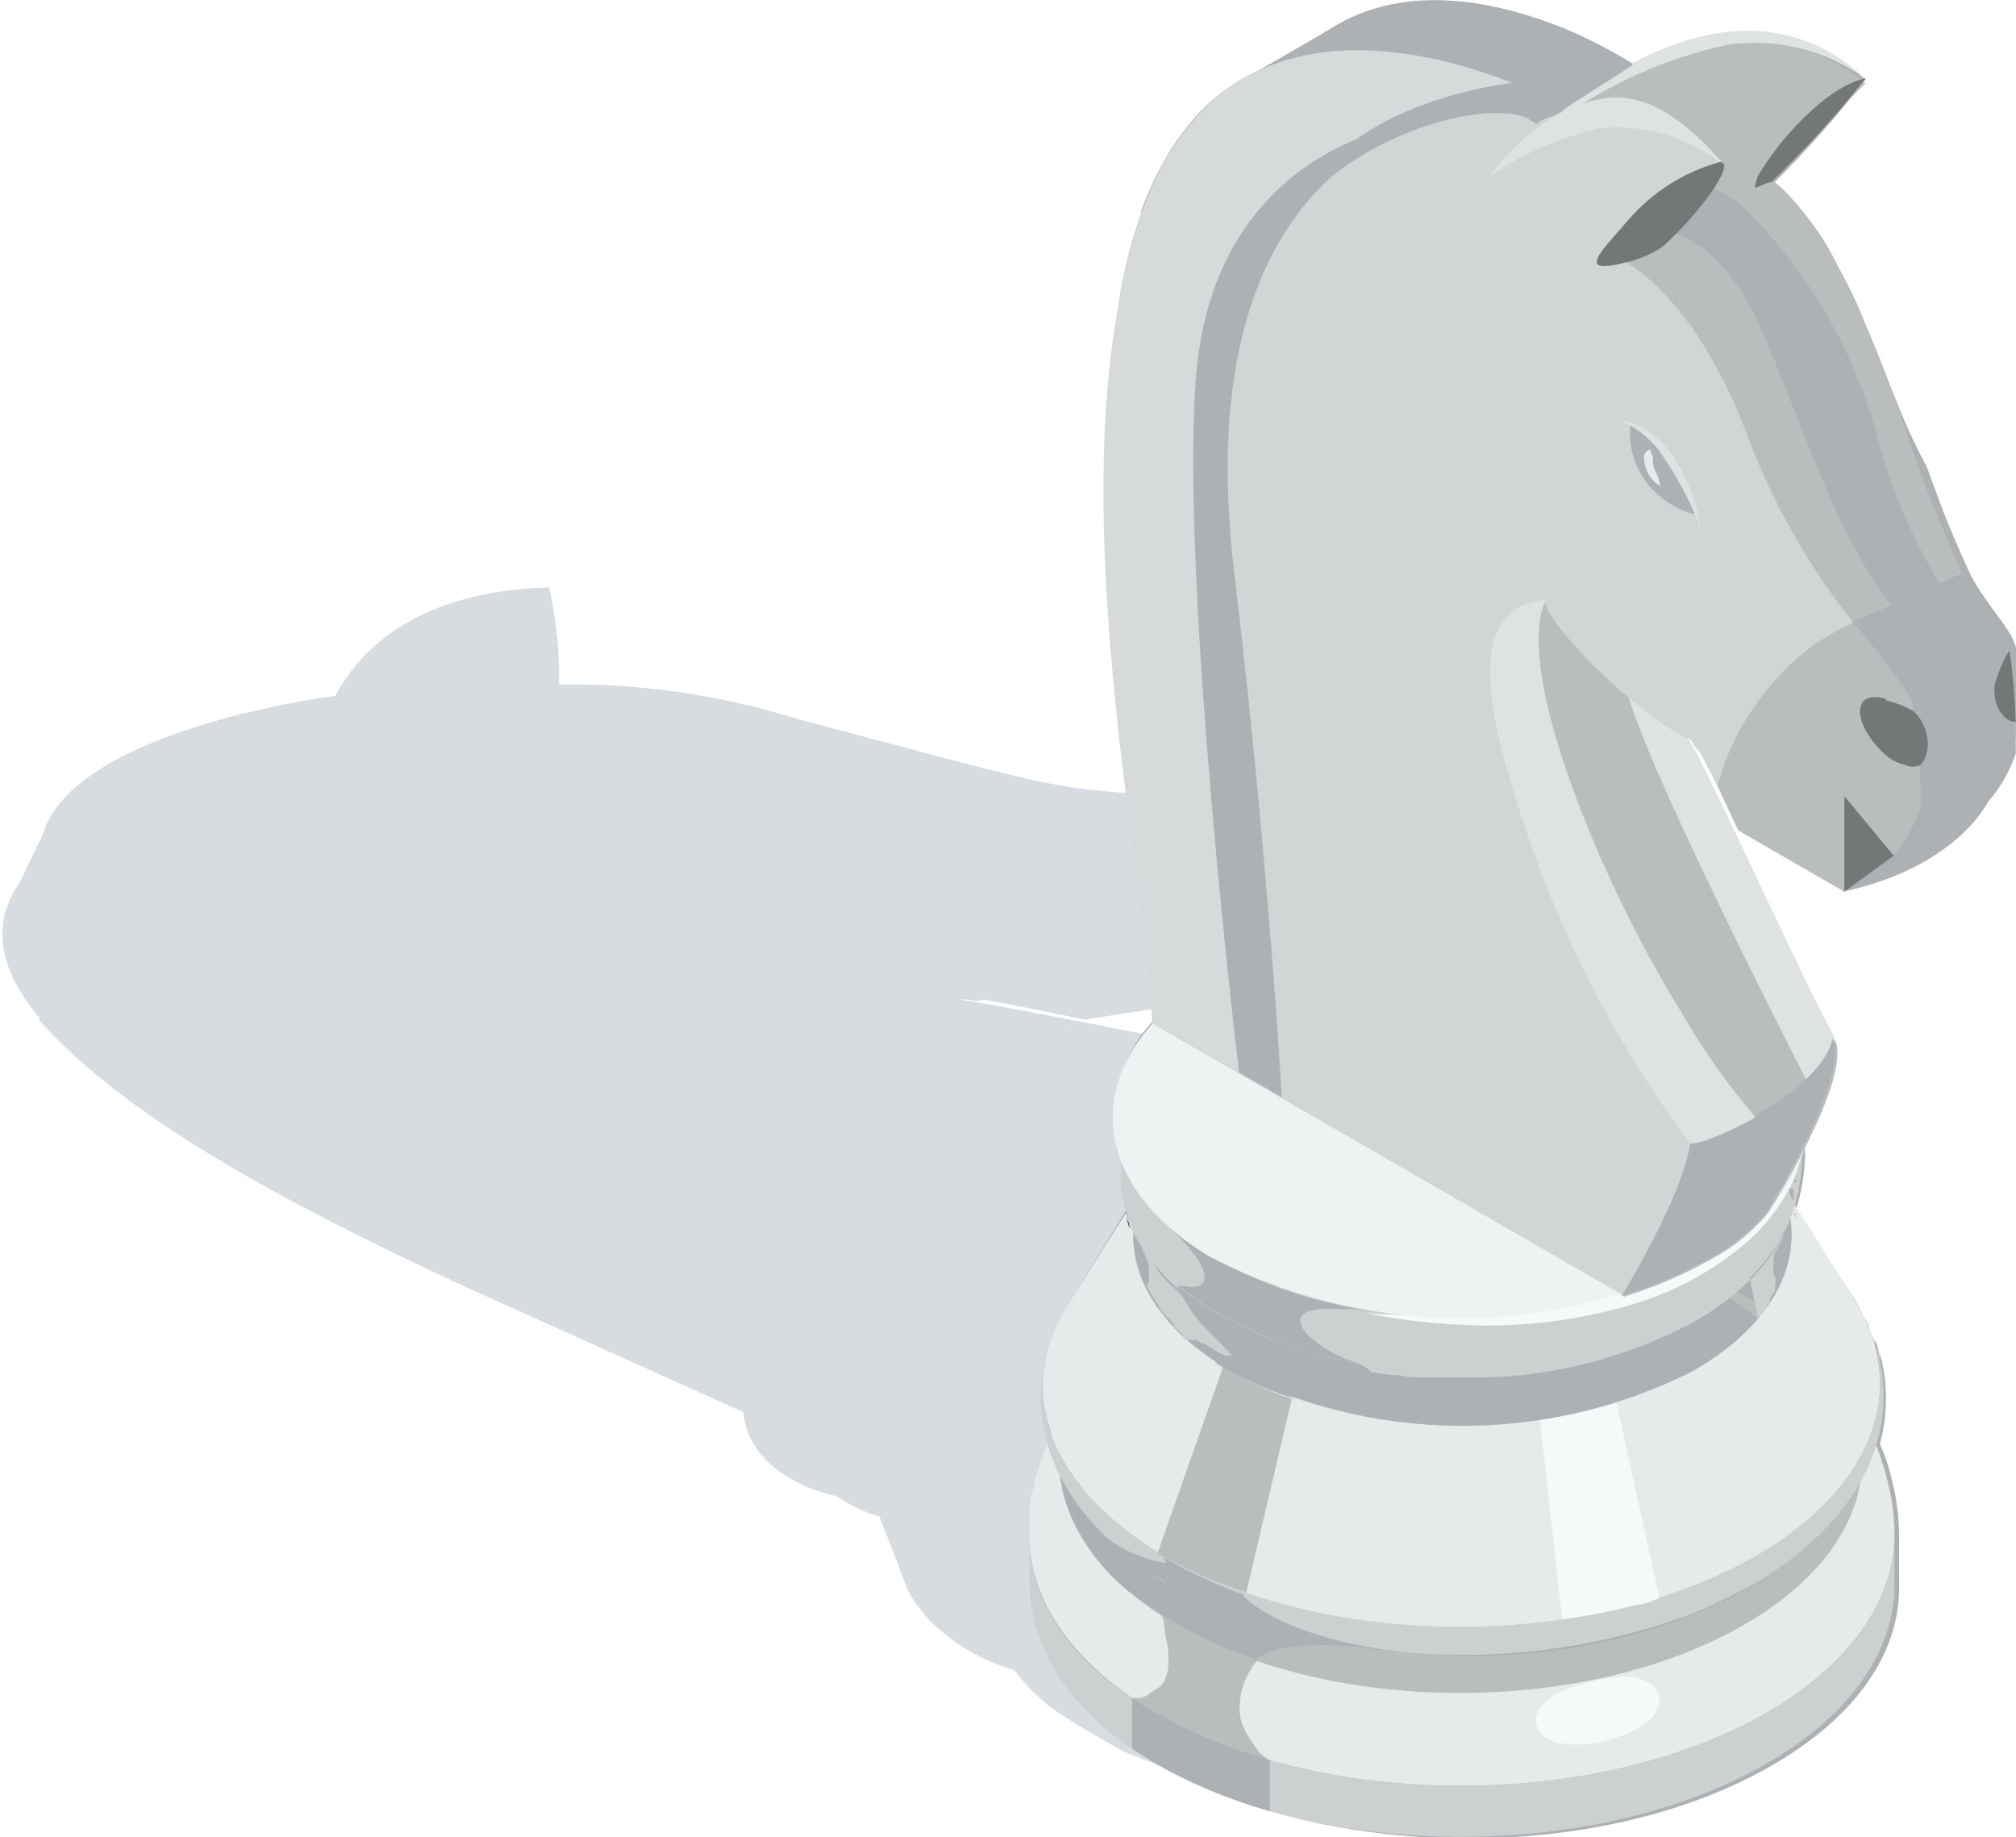
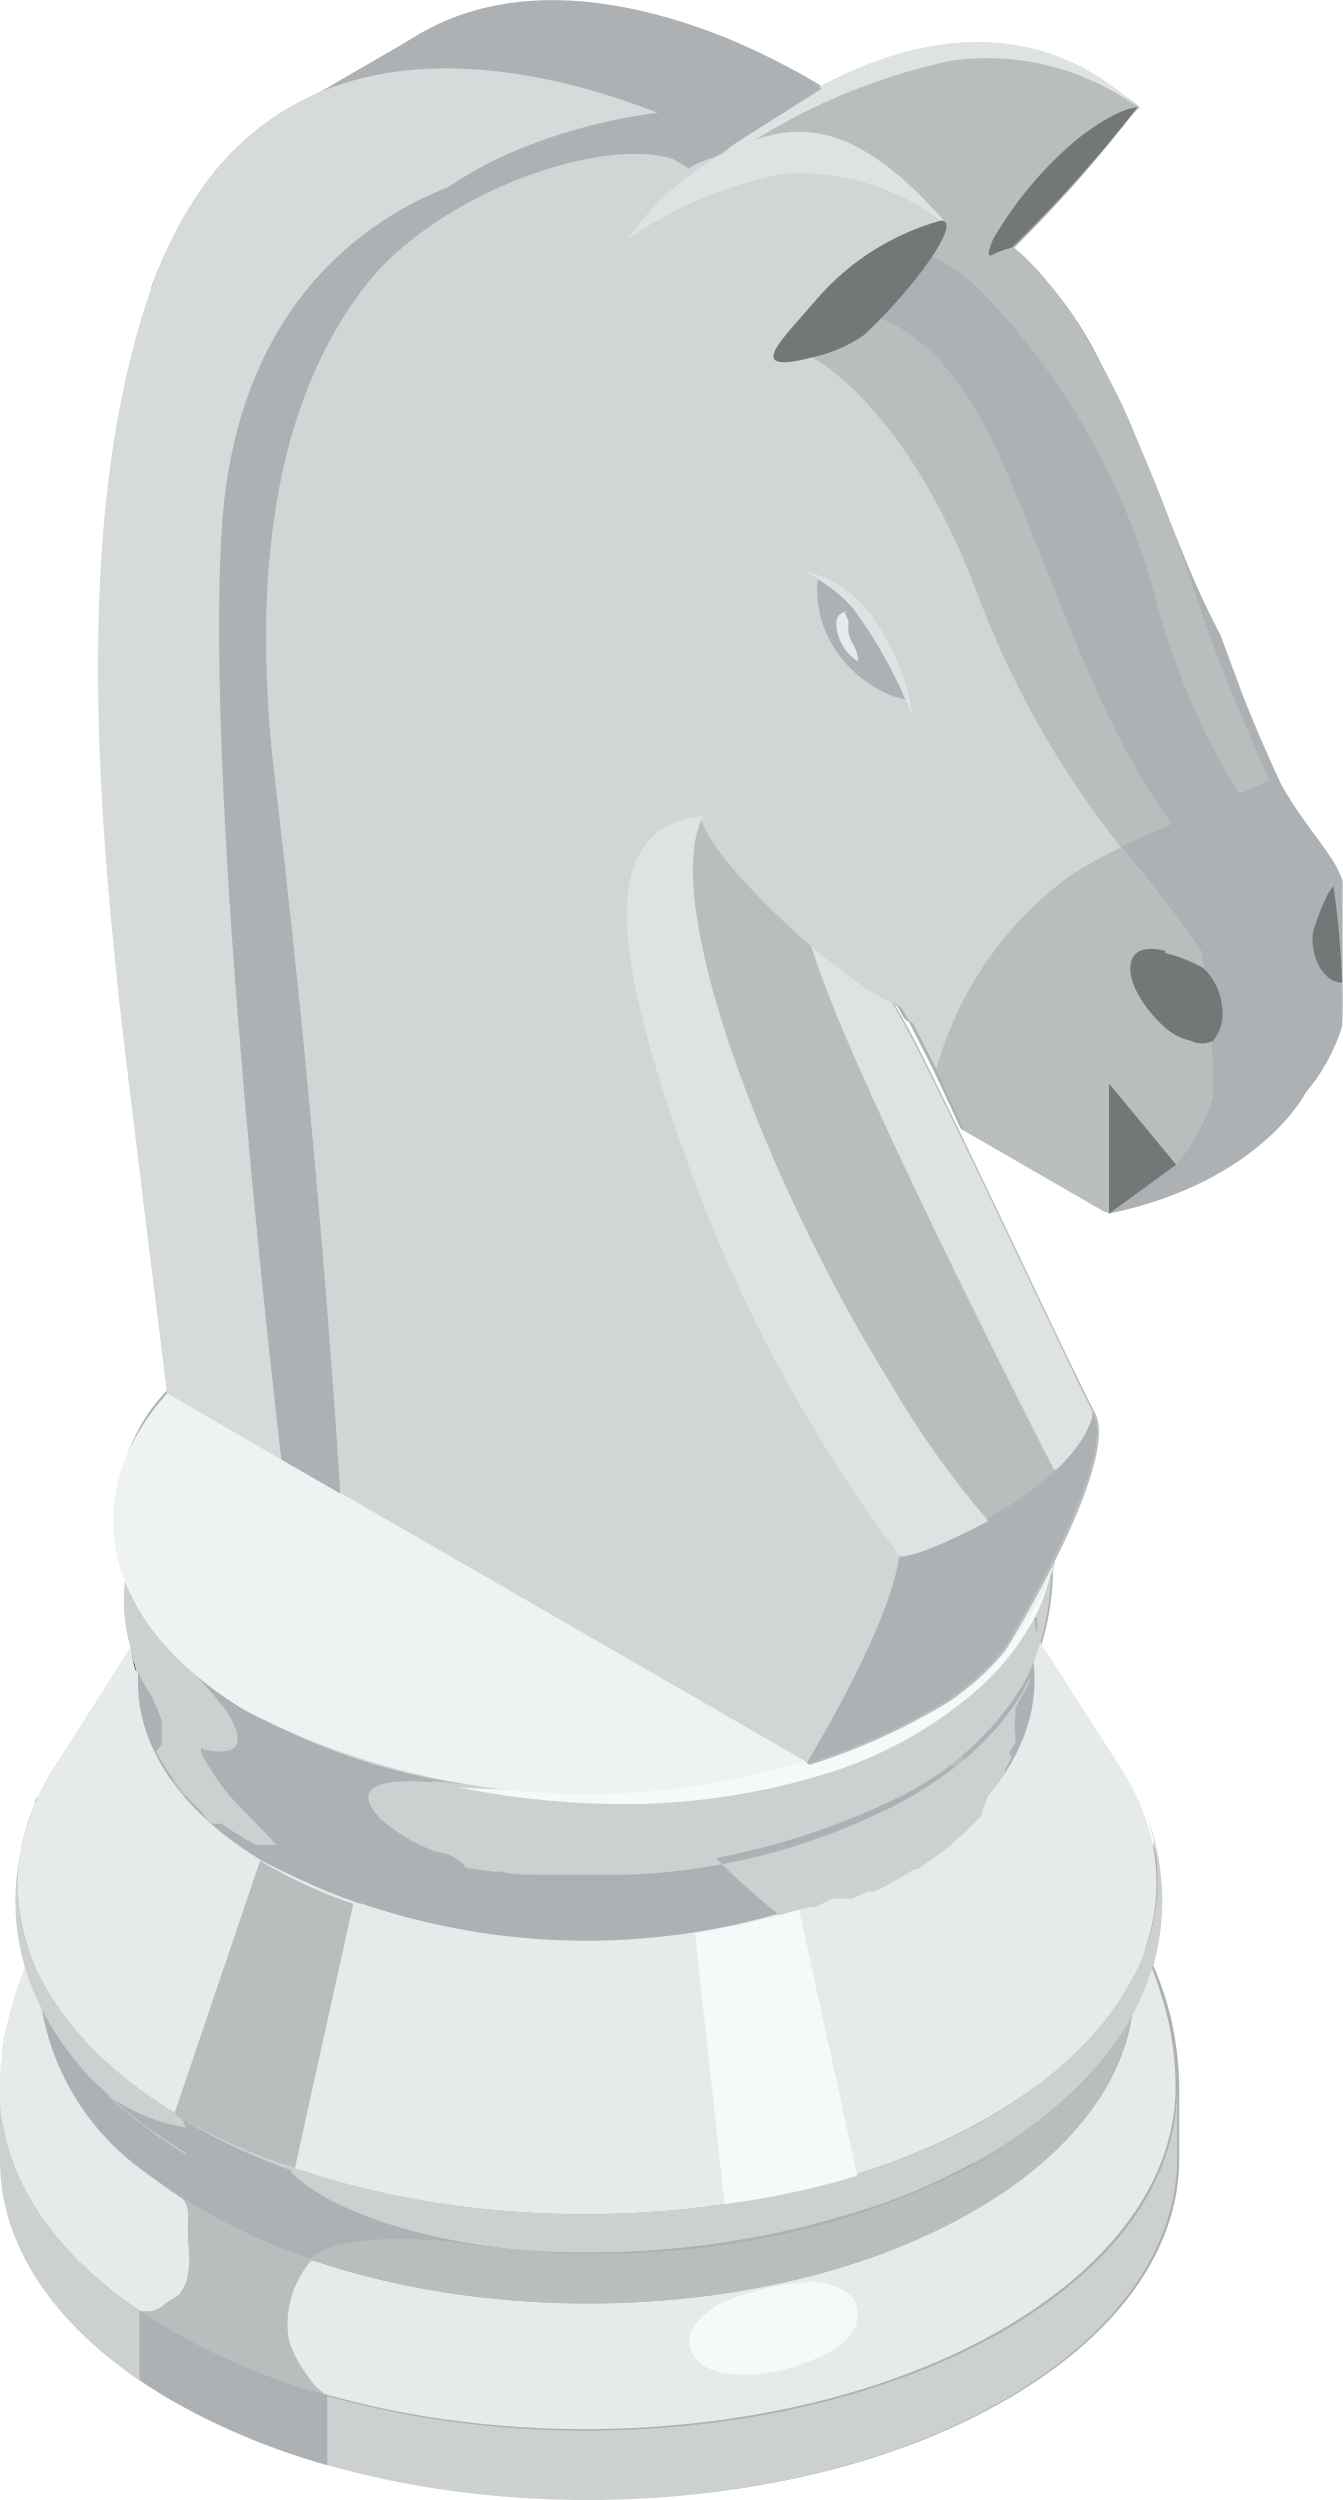
- <svg xmlns="http://www.w3.org/2000/svg" viewBox="0 0 52.75 48.06">
+ <svg xmlns="http://www.w3.org/2000/svg" viewBox="0 0 25.81 48.06">
  <defs>
-     <style>.cls-1{isolation:isolate;}.cls-2{fill:#d7dce0;mix-blend-mode:multiply;}.cls-3{fill:#aeb1b3;}.cls-4{fill:#e6eaeb;}.cls-5{fill:#babdbd;}.cls-6{fill:#cdd0d1;}.cls-7{fill:#1f1f1f;}.cls-8{fill:#191919;}.cls-9{fill:#f5f9fa;}.cls-10{fill:#eef2f2;}.cls-11{fill:#121212;}.cls-12{fill:#dee2e3;}.cls-13{fill:#d2d5d6;}.cls-14{fill:#d7dadb;}.cls-15{fill:#737778;}</style>
+     <style>.cls-1{fill:#aeb1b3;}.cls-2{fill:#e6eaeb;}.cls-3{fill:#babdbd;}.cls-4{fill:#cdd0d1;}.cls-5{fill:#1f1f1f;}.cls-6{fill:#191919;}.cls-7{fill:#f5f9fa;}.cls-8{fill:#eef2f2;}.cls-9{fill:#121212;}.cls-10{fill:#dee2e3;}.cls-11{fill:#d2d5d6;}.cls-12{fill:#d7dadb;}.cls-13{fill:#737778;}</style>
  </defs>
-   <g class="cls-1">
-     <g id="Capa_2" data-name="Capa 2">
-       <g id="layer">
-         <path class="cls-2" d="M47.79,35.38a3.71,3.71,0,0,0-1.09-.92c-.38-.2-.79-.32-1.18-.5a9.66,9.66,0,0,1-1-.56l-.42-.26q-2.59-1.59-5.31-3a22.68,22.68,0,0,0-4.91-2.26c-2.7-.58-5.41-1.13-8.12-1.62l-.67-.11.1,0c.16,0,.38.08.54,0l1.15.22,1.5.31,3.77-.59c2-1.77,1.27-3.05,1.27-3.05a1.86,1.86,0,0,0-.5-1l-.07,0h0L32.76,22l-.08-.05,0,0-.28-.15,0,0-.06,0,0,0-.07,0-.09,0-.13-.07-.07,0-.15-.07-.07,0-.14-.06-.21-.1-.06,0-.16-.08-.06,0L30.85,21l-.06,0-.14-.06,0,0-.14-.05h-.06l-.1,0c-.55-.18-1.42-.12-2.63-.34s-2.42-.56-6.86-1.74a19.8,19.8,0,0,0-6.23-.9,11.07,11.07,0,0,0-.26-2.54h0c-3.35.09-4.9,1.54-5.6,2.84a22.59,22.59,0,0,0-2.44.47c-2,.5-4.55,1.43-5.16,3,0,.1-.38.8-.64,1.39-.68.95-.71,2.14.52,3.58H1l.05.07c.2.23.42.45.66.68,2.48,2.39,6.73,4.54,10.51,6.29l7.23,3.26h0c.08,1,.93,1.81,2.34,2.18h.07l0,0a4.07,4.07,0,0,0,1.15.55c.25.64.5,1.28.74,1.92A2.22,2.22,0,0,0,24,42v0c.06.08.11.16.18.24l0,0,.22.24h0l.14.12a5.16,5.16,0,0,0,2,1.1l.26.32a4.75,4.75,0,0,0,.45.45,4,4,0,0,0,.32.26l.6.39,1.15.67a10.15,10.15,0,0,0,5.95.75h.08l.41,0,.18,0,.55-.09h.07l.46-.09.14,0,.39-.08.16,0c.13,0,.25,0,.37-.09l.17,0,.38-.1.15,0,.48-.14h0l.48-.15c.24.14,1.58-.56,1.85-.67.6-.25,1.19-.51,1.77-.8a21.53,21.53,0,0,0,3.12-1.88A11.78,11.78,0,0,0,49,40.08c.63-.8,0-2.49-.38-3.38A5.16,5.16,0,0,0,47.79,35.38Zm-2.49.07,0-.1h0Zm.45-1.94h0l.14.11Z" />
-         <path class="cls-3" d="M52.75,19.3c0-.1,0-.21,0-.33v-.08s0-.05,0-.08,0-.19,0-.29a1.09,1.09,0,0,0,0-.18c0-.16,0-.31,0-.46v-.07c0-.13,0-.26,0-.37s0-.08,0-.12a1.5,1.5,0,0,0,0-.24v0a1.27,1.27,0,0,0,0-.14c-.13-.49-.69-1-1.17-1.86-.3-.64-.53-1.19-.73-1.69l-.44-1.19C49.75,11,49.46,10,48.81,8.51l-.17-.38a2.29,2.29,0,0,0-.1-.23,7.24,7.24,0,0,0-.34-.69,7,7,0,0,0-1.77-2.44h0a27.27,27.27,0,0,0,2.39-2.7L48.71,2c-2-1.77-4.3-1.22-6-.33A11.47,11.47,0,0,0,40.87.72l0,0h0c-1.65-.66-4.06-1.21-6,0-.13.09-1.15.67-1.91,1.11A5.17,5.17,0,0,0,31.33,3l0,0a6.6,6.6,0,0,0-.5.63,5,5,0,0,0-.29.45l-.24.43a10.37,10.37,0,0,0-.44,1l0,.06v0l0,.09c-.05.13-.07.28-.11.42-1.17,4-.87,8.9-.42,13.09.09.8.92,7.47.92,7.47h0a3.36,3.36,0,0,0-.73,3.82l-.09-.21v.06a3,3,0,0,0,.12,1.22L28,34.05a3.62,3.62,0,0,0-.33.65c0-.05,0-.11.05-.16s0,.13-.07.19-.09.24-.13.36-.07.23-.1.34l.06-.18c0,.11-.06.21-.08.31s0-.09,0-.13a2,2,0,0,0,0,.24l0,.17a4.47,4.47,0,0,0,.13,2,4,4,0,0,0-.19.5,6.69,6.69,0,0,0-.19.72c0,.13-.06.31-.08.45s0,.51,0,.74v1.33a5.31,5.31,0,0,0,2.68,4.21h0l.47.3a11.91,11.91,0,0,0,1.64.81l.58.2c.3.11.6.23.91.32v0c4.16,1.19,9.32.84,12.86-1.14,2.32-1.29,3.49-3,3.48-4.74V40.14a5.72,5.72,0,0,0-.15-1.26,5.51,5.51,0,0,0-.35-1.1,4.53,4.53,0,0,0,0-2.37.76.76,0,0,1,0,.15,2.68,2.68,0,0,0-.11-.49s0,.07,0,.11L49,35l-.1-.25c0-.09-.06-.17-.1-.25a1.8,1.8,0,0,1,.08.21,5.08,5.08,0,0,0-.35-.7L47.4,32.27,47,31.63a5,5,0,0,0,.23-1.37v-.32l0-.13c.5-1,.94-2.2.69-2.68-.51-1-2.63-5.56-3.56-7.34-.08-.15-.17-.32-.28-.51l.09,0c.13.05.14.29.29.34l.45.88.55,1.18,2.77,1.6C51.18,22.72,52,21,52,21a3.82,3.82,0,0,0,.7-1.28,2.73,2.73,0,0,0,0-.31Z" />
-         <polygon class="cls-3" points="29.57 31.61 29.45 33.34 30.82 37.03 38.01 38.72 46.8 35.01 47.22 32.65 46.68 31.61 29.57 31.61" />
-         <path class="cls-4" d="M26.94,40.21c0-.23,0-.52,0-.74s.05-.32.08-.45a6.69,6.69,0,0,1,.19-.72,6.25,6.25,0,0,1,.23-.62,8.67,8.67,0,0,1,1.44-2.26c-2,2.25-1.43,5.08,1.75,7,4,2.42,10.65,2.49,14.83.15,3.44-1.91,4.15-4.86,2-7.19h0a8.16,8.16,0,0,1,.79,1A9.45,9.45,0,0,1,49,37.59a7.79,7.79,0,0,1,.42,1.29,5.72,5.72,0,0,1,.15,1.26c0,1.73-1.16,3.45-3.48,4.75-4.51,2.51-11.67,2.44-16-.16C28,43.46,26.94,41.83,26.94,40.21Z" />
-         <path class="cls-5" d="M45.81,34l-.7-.12a14.82,14.82,0,0,0-13.46-.13c-3.79,2.11-3.92,5.6-.28,7.79a14.85,14.85,0,0,0,13.46.14c3.79-2.12,3.92-5.61.28-7.8l.7.12c4,2.42,3.87,6.26-.31,8.59s-10.82,2.27-14.83-.15-3.87-6.25.31-8.59S41.8,31.56,45.81,34Z" />
-         <path class="cls-3" d="M31.37,41.51l-.21-.13L30.67,41A4.39,4.39,0,0,1,28.73,38l-1,.54A4.89,4.89,0,0,0,29.9,41.9l.54.37.23.14c1.22.74,1,2.11,2.21,1,.77-.71,3.93-.17,3.93-.17A23.28,23.28,0,0,1,31.37,41.51Z" />
-         <path class="cls-4" d="M28,34.05c.72-1.15,1.45-2.3,2.18-3.44-1.1,1.73-.49,3.75,1.87,5.17a13.41,13.41,0,0,0,12.18.13c2.56-1.43,3.27-3.54,2.11-5.35,0,.06.08.12.11.17.15.23.3.46.44.69s.37.57.55.85L48.51,34c1.47,2.29.56,5-2.69,6.79-4.37,2.44-11.3,2.37-15.49-.15C27.33,38.82,26.56,36.25,28,34.05Z" />
-         <path class="cls-6" d="M46.46,33.5s0-.09-.05-.13,0,0,0-.06v0a.83.83,0,0,1,0-.27.06.06,0,0,1,0,0,.14.14,0,0,1,0-.07v0a.36.36,0,0,1,0-.09c0-.09.12-.25.27-.54v0h0l0-.07c0,.07-.07.14-.11.22a2.92,2.92,0,0,1-.21.32.86.86,0,0,1-.07.1l-.17.22-.1.11a1.62,1.62,0,0,1-.18.2l-.11.11-.22.2a7.23,7.23,0,0,1-1.25.87,12.34,12.34,0,0,1-5.27,1.42l-.31,0H37.67l-.34,0h-.09c-.22,0-.44,0-.65-.06l-.16,0-.61-.08-.11,0-.59-.11-.15,0-.56-.14-.16,0a4,4,0,0,1-.49-.15l-.06,0-.11,0-.53-.2L33,35l-.07,0-.46-.2-.13-.07h0l-.52-.28-.31-.2,0,0-.05,0-.21-.15h0l-.09-.06-.21-.18-.06,0-.24-.22-.06-.06-.16-.17-.07-.07L30.16,33l-.06-.07a3.92,3.92,0,0,1-.33-.5,2.53,2.53,0,0,1-.12-.23l.07.14h0a6.09,6.09,0,0,1,.34.74s0,.07,0,.1v.15a.94.94,0,0,1,0,.16l0,0h0l0,.06-.06.09c.06.11.12.22.19.33h0a3.9,3.9,0,0,0,.36.5l0,0h0l.16.17,0,0,0,0,0,.05.1.1.07.06L31,35h0l0,0,0,0,.07.06,0,0,0,0,.07,0,0,0,.05,0,.06,0,0,0,.07,0,.12.09.05,0,0,0,0,0,0,0h0l.24.14a2.48,2.48,0,0,0,.31.18h0l0,0h0l0,0h0l0,0,.07,0,.06,0,0,0,0,0,.06,0h0l0,0,.06,0,0,0h0l0,0h0l0,0,.08,0,.06,0h0l.07,0,.05,0h0l0,0,.08,0h0l0,0h0l.06,0h.06l.08,0,.05,0h.1l.09,0h.12l.06,0,.11,0,.07,0h.13l0,0,.09,0h.09l.08,0h.09l.1,0,.1,0h.34l.1,0h.07l.1,0,.15,0h.32l.14,0H38.8l.25,0h.31l.36,0h.08l.15,0,.38-.05h.08a13.66,13.66,0,0,0,1.47-.31h.06l.54-.17.05,0h0l.1,0,.26-.09.13,0,.07,0,.06,0h0l.11,0,.15-.07.15-.07.06,0,.07,0,0,0h0l0,0,.36-.19.41-.24h0l.07,0,.3-.21.11-.09.22-.16.12-.11.18-.16h0l0,0a.6.6,0,0,1,.08-.08l.14-.15.06-.07L46,34.5l.13-.17.06-.07,0,0,.12-.19,0,0h0l0,0,0,0v0l0-.05c0-.08.09-.16.13-.25s0,0,0-.07v0Z" />
-         <path class="cls-7" d="M29.57,30.87a1.18,1.18,0,0,1,0,.61,1.27,1.27,0,0,0,0,.68c-.22-.45,0-1.15-.2-1.51a1.19,1.19,0,0,0,.12.22Z" />
-         <path class="cls-6" d="M26.94,41.54V40.21c0,1.62,1,3.25,3.15,4.52,4.32,2.6,11.48,2.67,16,.16,2.32-1.3,3.48-3,3.48-4.75v1.34c0,1.72-1.16,3.45-3.48,4.74-4.51,2.52-11.67,2.44-16-.16C28,44.8,27,43.17,26.94,41.54Z" />
-         <path class="cls-6" d="M30.5,41.41c-2.92-1.8-3.95-4.31-2.82-6.87-1,2.09-.12,4.42,2.65,6.09,4.19,2.52,11.12,2.59,15.49.15,3-1.68,4-4.12,3-6.3,1.39,3.1-.4,6.09-4.65,7.8a17.37,17.37,0,0,1-11.75,0,11.14,11.14,0,0,1-1.88-.9Z" />
-         <path class="cls-8" d="M29.34,30.4a.06.06,0,0,0,0,0S29.33,30.38,29.34,30.4Z" />
-         <path class="cls-8" d="M47.22,29.86a2.28,2.28,0,0,0,0-.26A1,1,0,0,0,47.22,29.86Z" />
-         <path class="cls-6" d="M47.22,30.05v-.19a3.81,3.81,0,0,1-.1.42l-.14.35a1.86,1.86,0,0,0-.1.2s0,.05,0,.07h0a.33.33,0,0,1,0-.06A6,6,0,0,1,44.52,33a14.2,14.2,0,0,1-12.87-.13,5.67,5.67,0,0,1-2.08-2,1.19,1.19,0,0,1-.12-.22,2.72,2.72,0,0,1-.11-.25v.06a3,3,0,0,0,.14,1.3l0,.11a4.85,4.85,0,0,0,.25.52h0a5.63,5.63,0,0,0,2,2,13.87,13.87,0,0,0,12.58.12,5.81,5.81,0,0,0,2.31-2.13c0-.08.08-.15.11-.22h0a4.76,4.76,0,0,0,.42-1.85h0Zm-17.6,1.1v0Zm0-.17a.29.29,0,0,1,0,.1Zm0,.07a.36.36,0,0,0,0-.1A.3.3,0,0,1,29.61,31.05Zm0,1a1.45,1.45,0,0,1,0-.55v0a1.74,1.74,0,0,0,0,.58S29.6,32,29.6,32Zm0-.83v0Zm17.25-.12v0ZM47,30.7a.14.14,0,0,1,0,.07A.14.14,0,0,0,47,30.7Zm0,.17a.22.22,0,0,0,0,.08A.22.22,0,0,1,46.92,30.87Zm0,.56v0Zm0,.11v0Zm0,.2a.68.68,0,0,1,0,.14A.68.68,0,0,0,46.89,31.74Zm-.07-.64c0,.09,0,.2,0,.31C46.83,31.31,46.82,31.2,46.82,31.1Zm0,0v0Zm0,1a.14.14,0,0,0,0-.06v0l0,.08Z" />
-         <path class="cls-9" d="M47.22,29.31A3.65,3.65,0,0,1,46.87,31a5,5,0,0,1-1.07,1.42,8.11,8.11,0,0,1-3.09,1.71,13.3,13.3,0,0,1-3.48.55,16.22,16.22,0,0,1-3.48-.32,26.63,26.63,0,0,0,3.46,0,14.29,14.29,0,0,0,3.38-.62,8.28,8.28,0,0,0,3-1.56A4.24,4.24,0,0,0,47.22,29.31Z" />
-         <polygon class="cls-8" points="29.77 32.39 29.77 32.39 29.77 32.39 29.77 32.39" />
-         <path class="cls-5" d="M30.08,44.72l-.45-.29.21,0a.55.55,0,0,0,.23-.11c.1-.1.24-.13.33-.23a.87.87,0,0,0,.15-.35,2,2,0,0,0,0-.66,2.38,2.38,0,0,0-.05-.26v0c-.05-.2,0-.44-.15-.6l.31.19A10.66,10.66,0,0,0,33,43.46s-.08,0-.11,0a1.87,1.87,0,0,0-.45,1.3c0,.13,0,.45.54,1.12l.23.19a13.27,13.27,0,0,1-3.12-1.33Z" />
-         <path class="cls-9" d="M43.42,44.53c-.05.46-.57.81-1.56,1.06,0,0-1.21.25-1.57-.28s.33-.89.43-1a5.15,5.15,0,0,1,1.92-.45c.75.13.79.48.78.62Z" />
-         <path class="cls-5" d="M30.3,40.61,32,35.77h0a9.26,9.26,0,0,0,1.8.83l-1.19,5.07a12.88,12.88,0,0,1-2.28-1l0,0Z" />
-         <path class="cls-9" d="M42.3,36.71l-.5.14a14.76,14.76,0,0,1-1.5.31l.57,5.21A15,15,0,0,0,42.78,42c.22,0,.43-.11.64-.18Z" />
-         <path class="cls-3" d="M35.88,36c0,.08-.4.21-1.22.22l-1.07.06a.11.11,0,0,0,0,.1c.05.1.22.17.32.23l0,0A9.69,9.69,0,0,1,32,35.78l-.23-.14.27.06c.26.12.26.12.45.1-.39-.58-1-1-1.36-1.56s-.32-.56-.31-.6a6.83,6.83,0,0,0,1,.7,11,11,0,0,0,3.73,1.34l.17.09s.22.13.18.23Z" />
-         <path class="cls-3" d="M29.62,45.76V44.42c.15.1.31.21.47.3a13,13,0,0,0,3.14,1.33v1.34a13.17,13.17,0,0,1-3.13-1.33l-.47-.3Z" />
-         <path class="cls-3" d="M45.65,41.57a11.84,11.84,0,0,1-1.52.71,17.4,17.4,0,0,1-11.76,0l-.62-.25a11.14,11.14,0,0,1-1.26-.65L30,41.1a7.77,7.77,0,0,1-.9-.7l-.32-.3L28.67,40l.06.06a3.59,3.59,0,0,0,1.79.84l-.09-.16a12.48,12.48,0,0,0,2.16,1l-.08,0c1.76,1.75,8.86,2.69,14-.63l-.48.32-.34.19Z" />
-         <path class="cls-3" d="M35.25,34.26c-1.16-.09-1.51.15-1,.7a3.35,3.35,0,0,0,1.32.72,11,11,0,0,1-3.73-1.34,6.83,6.83,0,0,1-1-.7l.07,0c.93.18.57-.48.38-.77a9.28,9.28,0,0,0-.75-.84,7.34,7.34,0,0,0,1.13.83,11.65,11.65,0,0,0,4.22,1.44l-.62-.06Z" />
-         <path class="cls-10" d="M44.78,25.55h0c3.48,2.1,3.37,5.44-.26,7.46a14.2,14.2,0,0,1-12.87-.13c-3.48-2.1-3.36-5.43.27-7.46a14.18,14.18,0,0,1,12.86.13Z" />
-         <path class="cls-3" d="M36,12.84c-1-8.59,2.36-8.33,3.79-9.13a21.28,21.28,0,0,0,3-2s-4.65-3.07-8-.94c-.2.13-2.54,1.46-2.73,1.62C31.36,3,34,2.2,33.54,3.62c-1.37,4.05-1,9.13-.53,13.51.09.8.92,7.47.92,7.47l3.34,1.93S36.92,20.29,36,12.84Z" />
-         <polygon class="cls-11" points="47.31 20.12 47.56 20.97 47.31 21.18 47.31 20.12" />
-         <path class="cls-5" d="M52.74,19.72A3.82,3.82,0,0,1,52,21l-3.78,2.33L47.56,21l1.71-1.42-1.78-2.7-.84-1.28c-1.49-.41-2.33-1.47-3-1.71-.75,0-1.11.33-1.22.78a4.4,4.4,0,0,0,.64,2.6c.45,1,1,1.9,1.36,2.55.93,1.78,3,6.38,3.56,7.34s-1.72,4.57-1.72,4.57a5,5,0,0,1-1.12,1,11.73,11.73,0,0,1-2.66,1.2h0L41.62,33l-7.15-8s.11-9.8,2.72-17.54c.42-1.24-2.36-.37-1.72-1,.19-.19,3.73-2.15,3.93-2.3.54-.39.35-.5.78-.8a15,15,0,0,1,3.89-2.05s.11-.3,1.83-.26a5,5,0,0,1,2.91,1.13L46.33,4.69s1.4.83,2.78,4.6A59.71,59.71,0,0,0,51.34,15c.48.91,1,1.37,1.17,1.86A14.35,14.35,0,0,1,52.74,19.72Z" />
-         <path class="cls-5" d="M46.42,4.76a1.54,1.54,0,0,1-1,0c-.4-.18-.53,0-.53,0L43.59,6.44l-1,.43A14.36,14.36,0,0,1,46,12c1.38,3.37,2.54,4.31,2.54,4.31S51.2,16,51.34,15c-1.35-2.9-1.44-4-2.53-6.52A11.13,11.13,0,0,0,46.42,4.76Z" />
-         <path class="cls-3" d="M43.44,6.05S45,5.94,46.23,8.94s1.85,5,3.25,6.91l1.28-.57a14.25,14.25,0,0,1-1.65-3.91A13.33,13.33,0,0,0,45.7,5.5c-1.19-1.08-2.09-.73-2.09-.73Z" />
-         <path class="cls-12" d="M48.81,2.06a4.94,4.94,0,0,0-3.6-.89A11.74,11.74,0,0,0,40.84,3.1s-.38.18,0-.15C42.11,1.83,45.83-.72,48.81,2.06Z" />
-         <path class="cls-12" d="M48,27.13c0,1.1-.74,1.12-.74,1.12s-3.69-7.17-4.56-9.74-.26-3.87-.26-3.87h0a4.4,4.4,0,0,0,.64,2.6c.45,1,1,1.9,1.36,2.55C45.32,21.57,47.44,26.17,48,27.13Z" />
-         <path class="cls-3" d="M46.23,31.7a5,5,0,0,1-1.12,1,11.73,11.73,0,0,1-2.66,1.2h0L41.62,33l.07-.58,2.53-2.47c3.6-1.34,3.73-2.78,3.73-2.78C48.45,28.08,46.23,31.7,46.23,31.7Z" />
-         <path class="cls-13" d="M50.25,21.11a3.82,3.82,0,0,1-.7,1.28l-1.29-1.56v2.5l-2.77-1.6-.55-1.18-.45-.88c-.15-.05-.16-.29-.29-.34-1.22-.48-3.84-3.06-3.78-3.65-2.59.44-.74,4.51.19,6.29.78,1.49,2.39,5,3.19,6.6.16.33.28.58.37.74.49.94-1.66,4.47-1.72,4.57h0l-12.3-7.1s-.29-6-.37-6.78c-.48-4.38-1.39-10.15,0-14.2,2.61-7.73,10.42-2.56,10.42-2.56A1.27,1.27,0,0,1,40.85,3a7.13,7.13,0,0,1,1.4-.09A4,4,0,0,1,45,4.24L42.55,6.87s1.85.91,3.23,4.68a18.05,18.05,0,0,0,2.71,4.74,21.08,21.08,0,0,1,1.53,2A14.35,14.35,0,0,1,50.25,21.11Z" />
-         <path class="cls-14" d="M41,2.84A9.59,9.59,0,0,0,37,3.22a4.74,4.74,0,0,0-.51.24c-1.43.8-5.22,3-4.19,11.56.89,7.45,1.24,13.69,1.24,13.69l-1.12-.65-2.22-1.28s-.83-6.67-.92-7.47c-.47-4.38-.8-9.57.57-13.63C32.37-1.93,40.78,2.69,41,2.84Z" />
-         <path class="cls-3" d="M43.3,11.46a5.22,5.22,0,0,1,1.09,2,1.89,1.89,0,0,1-.71-.29,2.41,2.41,0,0,1-.59-.54,2.1,2.1,0,0,1-.43-1.5l.64.35Z" />
-         <path class="cls-4" d="M43.16,11.75l.09.19,0,.07c0,.07,0,.22.09.37a1.07,1.07,0,0,1,.1.34l0,0a.88.88,0,0,1-.4-.56c-.11-.43.18-.39.18-.39Z" />
-         <path class="cls-12" d="M43.11,11.28a2.35,2.35,0,0,1,.76.82,4.21,4.21,0,0,1,.62,1.7,8.9,8.9,0,0,0-1.14-2.09,2.7,2.7,0,0,0-.63-.54,1.58,1.58,0,0,0-.33-.18A1.72,1.72,0,0,1,43.11,11.28Z" />
-         <path class="cls-3" d="M52.74,19.72A3.82,3.82,0,0,1,52,21s-.86,1.72-3.78,2.33v-2.5l1.29,1.56a3.82,3.82,0,0,0,.7-1.28A14.35,14.35,0,0,0,50,18.28a21.08,21.08,0,0,0-1.53-2L51.34,15c.48.91,1,1.37,1.17,1.86a1.27,1.27,0,0,1,0,.14,15.37,15.37,0,0,1,.19,1.86A7.41,7.41,0,0,1,52.74,19.72Z" />
-         <path class="cls-5" d="M50.25,21.11a3.82,3.82,0,0,1-.7,1.28l-1.29-1.56v2.5l-2.77-1.6-.55-1.18a6.83,6.83,0,0,1,2.55-3.7,7.26,7.26,0,0,1,1-.56,21.08,21.08,0,0,1,1.53,2A14.35,14.35,0,0,1,50.25,21.11Z" />
-         <polygon class="cls-15" points="49.55 22.39 48.26 20.83 48.26 23.33 49.55 22.39" />
-         <path class="cls-12" d="M44.22,29.91a28.87,28.87,0,0,1-4-7.36c-1.51-4.18-1.85-6.64.24-6.87-.88,1.66,1.25,7.12,3.56,10.85a18,18,0,0,0,1.92,2.71S44.52,30,44.22,29.91Z" />
-         <path class="cls-3" d="M40.69,3l-.51.21c-1-.75-4.55.22-6.21,2.26,1.21-2.89,5.68-3.31,5.68-3.31h1.4l1-.64L40.84.7l1.89,1Z" />
-         <path class="cls-15" d="M45,4.24a4.87,4.87,0,0,0-2.38,1.5c-.67.79-1.45,1.48-.1,1.13a2.74,2.74,0,0,0,1-.43C44.45,5.6,45.46,4.24,45,4.24Z" />
-         <path class="cls-12" d="M45,4.24l-.09-.06a4.47,4.47,0,0,0-3-.83A8.05,8.05,0,0,0,39,4.6,5.59,5.59,0,0,1,40.74,3c1.18-.56,2.39-1,4.37,1.31C45.05,4.21,45,4.24,45,4.24Z" />
-         <path class="cls-15" d="M49.34,18.32a3.13,3.13,0,0,1,.72.28,1.16,1.16,0,0,1,.37.72.88.88,0,0,1-.17.69.47.47,0,0,1-.42,0,1.13,1.13,0,0,1-.51-.26c-.47-.43-.78-1-.62-1.33.1-.2.36-.21.63-.14Z" />
-         <path class="cls-15" d="M52.74,18.89h0c-.18,0-.29-.11-.42-.29a1.14,1.14,0,0,1-.13-.68,4.39,4.39,0,0,1,.27-.7.88.88,0,0,1,.12-.19A15.37,15.37,0,0,1,52.74,18.89Z" />
-         <path class="cls-15" d="M48.81,2.06s-.39,0-1.18.63A7.62,7.62,0,0,0,46,4.6c-.07.2-.13.37,0,.29a1.8,1.8,0,0,1,.35-.13A27.27,27.27,0,0,0,48.81,2.06Z" />
-         <path class="cls-3" d="M37,3.22a4.74,4.74,0,0,0-.51.24c-1.43.8-5.22,3-4.19,11.56.89,7.45,1.24,13.69,1.24,13.69l-1.12-.65s-1.51-12.57-1.14-18C31.67,3.77,37,3.22,37,3.22Z" />
-       </g>
+   <g id="Capa_2" data-name="Capa 2">
+     <g id="layer">
+       <path class="cls-1" d="M25.81,19.3c0-.1,0-.21,0-.33v-.08a.22.22,0,0,0,0-.08c0-.09,0-.19,0-.29s0-.12,0-.18,0-.31,0-.46v-.07c0-.13,0-.26,0-.37s0-.08,0-.12,0-.17,0-.24a.11.11,0,0,1,0,0c0-.06,0-.1,0-.14-.14-.49-.7-1-1.18-1.86-.3-.64-.53-1.19-.73-1.69l-.44-1.19C22.82,11,22.52,10,21.87,8.51l-.16-.38a2.29,2.29,0,0,1-.1-.23c-.1-.21-.21-.44-.34-.69a7.1,7.1,0,0,0-1.78-2.44h0a26.24,26.24,0,0,0,2.38-2.7L21.77,2c-2-1.77-4.3-1.22-6-.33A11.67,11.67,0,0,0,13.94.72l0,0h0C12.26.05,9.86-.5,7.9.75,7.77.84,6.75,1.42,6,1.86A5.17,5.17,0,0,0,4.39,3l0,0a5.39,5.39,0,0,0-.51.63c-.1.14-.19.29-.29.45s-.16.28-.23.43a8.5,8.5,0,0,0-.45,1l0,.06v0l0,.09c0,.13-.07.28-.11.42-1.17,4-.87,8.9-.41,13.09.08.8.91,7.47.91,7.47h0a3.36,3.36,0,0,0-.73,3.82L2.4,30.4v.06a3.2,3.2,0,0,0,.12,1.22L1,34.05a3.62,3.62,0,0,0-.33.65c0-.05,0-.11.05-.16a1.39,1.39,0,0,0-.06.19,2.67,2.67,0,0,0-.14.36c0,.12-.07.23-.1.34a1.27,1.27,0,0,0,.06-.18c0,.11-.06.21-.07.31a.57.57,0,0,1,0-.13,2,2,0,0,0,0,.24.88.88,0,0,0,0,.17,4.32,4.32,0,0,0,.12,2,4,4,0,0,0-.19.5A6.69,6.69,0,0,0,.12,39a3.25,3.25,0,0,0-.07.45c0,.22,0,.51,0,.74v1.33a5.31,5.31,0,0,0,2.68,4.21h0l.47.3a11.91,11.91,0,0,0,1.64.81l.58.2c.3.11.6.23.91.32v0c4.16,1.19,9.32.84,12.86-1.14,2.32-1.29,3.49-3,3.48-4.74V40.14a6.4,6.4,0,0,0-.14-1.26,6.15,6.15,0,0,0-.36-1.1,4.53,4.53,0,0,0,0-2.37c0,.05,0,.1,0,.15a3.89,3.89,0,0,0-.12-.49s0,.07,0,.11L22,35l-.1-.25a1.86,1.86,0,0,0-.1-.25,1.8,1.8,0,0,1,.08.21,5.08,5.08,0,0,0-.35-.7c-.37-.57-.74-1.14-1.1-1.72l-.42-.64a5,5,0,0,0,.23-1.37,1.35,1.35,0,0,0,0-.21v-.11l0-.13c.5-1,.94-2.2.69-2.68-.51-1-2.63-5.56-3.56-7.34l-.27-.51.08,0c.14.05.14.29.29.34l.45.88.55,1.18,2.77,1.6C24.25,22.72,25.1,21,25.1,21a3.64,3.64,0,0,0,.7-1.28,2.73,2.73,0,0,0,0-.31Z" />
+       <polygon class="cls-1" points="2.63 31.61 2.51 33.34 3.88 37.03 11.07 38.72 19.86 35.01 20.28 32.65 19.74 31.61 2.63 31.61" />
+       <path class="cls-2" d="M0,40.21c0-.23,0-.52.05-.74A3.25,3.25,0,0,1,.12,39a6.69,6.69,0,0,1,.19-.72c.08-.24.15-.42.23-.62A8.67,8.67,0,0,1,2,35.42c-2,2.25-1.43,5.08,1.76,7,4,2.42,10.65,2.49,14.83.15,3.44-1.91,4.14-4.86,2-7.19h0a9.33,9.33,0,0,1,.8,1,8.8,8.8,0,0,1,.64,1.18,7.64,7.64,0,0,1,.43,1.29,6.4,6.4,0,0,1,.14,1.26c0,1.73-1.16,3.45-3.48,4.75-4.51,2.51-11.67,2.44-16-.16C1.05,43.46,0,41.83,0,40.21Z" />
+       <path class="cls-3" d="M18.87,34l-.7-.12a14.82,14.82,0,0,0-13.46-.13c-3.79,2.11-3.92,5.6-.28,7.79a14.85,14.85,0,0,0,13.46.14c3.8-2.12,3.92-5.61.28-7.8l.7.12c4,2.42,3.88,6.26-.3,8.59S7.75,44.83,3.74,42.41s-3.88-6.25.3-8.59S14.86,31.56,18.87,34Z" />
+       <path class="cls-1" d="M4.43,41.51l-.21-.13L3.74,41A4.38,4.38,0,0,1,1.79,38l-1,.54A4.87,4.87,0,0,0,3,41.9l.53.37.23.14c1.22.74,1,2.11,2.21,1,.77-.71,3.93-.17,3.93-.17A23.44,23.44,0,0,1,4.43,41.51Z" />
+       <path class="cls-2" d="M1,34.05c.73-1.15,1.45-2.3,2.18-3.44-1.1,1.73-.49,3.75,1.87,5.17a13.41,13.41,0,0,0,12.18.13c2.56-1.43,3.28-3.54,2.12-5.35,0,.06.07.12.11.17.14.23.29.46.44.69s.36.57.55.85c.36.58.73,1.15,1.1,1.72,1.47,2.29.56,5-2.69,6.79-4.36,2.44-11.3,2.37-15.49-.15C.4,38.82-.38,36.25,1,34.05Z" />
+       <path class="cls-4" d="M19.52,33.5a.93.93,0,0,1,0-.13.14.14,0,0,1,0-.06v0a.61.61,0,0,1,0-.27.06.06,0,0,1,0,0,.14.14,0,0,1,0-.07v0l0-.09c0-.09.12-.25.27-.54v0h0l0-.07-.11.22c-.06.11-.13.21-.2.32l-.08.1-.16.22-.1.11-.19.2-.11.11-.21.2a7.74,7.74,0,0,1-1.26.87,12.34,12.34,0,0,1-5.27,1.42l-.31,0H10.74l-.35,0H10.3c-.22,0-.44,0-.65-.06l-.16,0-.61-.08-.11,0-.58-.11-.16,0-.56-.14-.16,0a4,4,0,0,1-.49-.15l-.06,0-.11,0L6.12,35l-.06,0-.07,0a4.68,4.68,0,0,1-.45-.2l-.14-.07h0l-.52-.28-.31-.2,0,0,0,0-.21-.15h0l-.09-.06L4,33.69a.1.1,0,0,1-.05,0l-.25-.22,0-.06-.17-.17-.07-.07L3.22,33l-.05-.07a3.16,3.16,0,0,1-.34-.5l-.12-.23c0,.05,0,.09.07.14h0a5.6,5.6,0,0,1,.33.74s0,.07,0,.1v0a.57.57,0,0,1,0,.13.94.94,0,0,1,0,.16s0,0,0,0h0l0,.06L3,33.67c.06.11.12.22.19.33h0c.11.17.23.33.36.5l0,0h0l.16.17,0,0,0,0,.05.05.1.1L4,35l0,0H4l0,0,0,0,.07.06,0,0,0,0,.06,0,0,0,0,0,.06,0,0,0,.07,0,.12.09,0,0,0,0,0,0,0,0h0l.24.14a2.48,2.48,0,0,0,.31.18h0l0,0h0l0,0h0l0,0,.07,0,.06,0,0,0,0,0,0,0h0l0,0,.06,0,0,0H6l0,0h0l0,0,.08,0,0,0h0l.06,0,.05,0h0l0,0,.09,0h0l0,0h0l0,0h.06l.08,0,.05,0H7l.09,0h.12l.06,0,.11,0,.07,0h.13l.06,0,.08,0h.09l.08,0H8l.1,0,.1,0h.35l.1,0H8.7l.09,0,.15,0h.32l.14,0h2.46l.25,0h.31l.36,0h.08l.15,0,.38-.05h.08A14.38,14.38,0,0,0,15,36.83H15l.54-.17.05,0h0l.09,0L16,36.5l.13,0,.07,0,.07,0h0l.11,0,.15-.07.15-.07.07,0,.07,0,0,0h0l0,0,.36-.19.41-.24h0l.06,0,.3-.21.12-.09.21-.16.12-.11.18-.16h0l0,0a.6.6,0,0,1,.08-.08l.14-.15.06-.07L19,34.5l.13-.17.06-.07,0,0a1.27,1.27,0,0,0,.13-.19v0h0l0,0,0,0v0l0-.05a2,2,0,0,0,.13-.25s0,0-.05-.07v0Z" />
+       <path class="cls-5" d="M2.63,30.87a1.18,1.18,0,0,1,0,.61,1.27,1.27,0,0,0,0,.68c-.21-.45,0-1.15-.2-1.51a2.39,2.39,0,0,0,.12.22Z" />
+       <path class="cls-4" d="M0,41.54V40.21c0,1.62,1.05,3.25,3.15,4.52,4.32,2.6,11.48,2.67,16,.16,2.32-1.3,3.48-3,3.48-4.75v1.34c0,1.72-1.16,3.45-3.48,4.74-4.5,2.52-11.66,2.44-16-.16C1.05,44.8,0,43.17,0,41.54Z" />
+       <path class="cls-4" d="M3.56,41.41C.64,39.61-.38,37.1.74,34.54c-1,2.09-.12,4.42,2.65,6.09,4.19,2.52,11.13,2.59,15.49.15,3-1.68,4-4.12,3-6.3,1.39,3.1-.39,6.09-4.65,7.8a17.37,17.37,0,0,1-11.75,0,11.52,11.52,0,0,1-1.88-.9Z" />
+       <path class="cls-6" d="M2.4,30.4a.06.06,0,0,0,0,0A.08.08,0,0,1,2.4,30.4Z" />
+       <path class="cls-6" d="M20.28,29.86a1.14,1.14,0,0,0,0-.26A1,1,0,0,0,20.28,29.86Z" />
+       <path class="cls-4" d="M20.28,30.05v-.19a3.81,3.81,0,0,1-.1.42l-.14.35c0,.07-.07.13-.1.2l0,.07h0a.33.33,0,0,1,0-.06A6,6,0,0,1,17.58,33a14.2,14.2,0,0,1-12.87-.13,5.67,5.67,0,0,1-2.08-2,2.39,2.39,0,0,1-.12-.22c0-.08-.07-.17-.11-.25v.06a3.12,3.12,0,0,0,.14,1.3l0,.11a1.48,1.48,0,0,0,.12.29l.12.23h0a5.63,5.63,0,0,0,2,2,13.87,13.87,0,0,0,12.58.12,5.81,5.81,0,0,0,2.31-2.13l.11-.22h0a4.76,4.76,0,0,0,.42-1.85h0A1.35,1.35,0,0,0,20.28,30.05Zm-17.6,1.1v0Zm0-.17a.3.3,0,0,1,0,.1A.3.3,0,0,0,2.67,31Zm0,.07a.36.36,0,0,0,0-.1A.3.3,0,0,1,2.67,31.05Zm0,1a1.69,1.69,0,0,1,0-.55v0a1.67,1.67,0,0,0,0,.58S2.66,32,2.66,32Zm0-.83v0ZM20,31.06a.22.22,0,0,0,0,.08A.22.22,0,0,1,20,31.06ZM20,30.7l0,.07Zm0,.17s0,.05,0,.08S20,30.9,20,30.87Zm0,.56v0Zm0,.11v0Zm0,.2a.68.68,0,0,1,0,.14A.68.68,0,0,0,20,31.74Zm-.06-.64c0,.09,0,.2,0,.31A1.08,1.08,0,0,1,19.89,31.1Zm0,0v0Zm0,1s0,0,0-.06v0a.19.19,0,0,1,0,.08Z" />
+       <path class="cls-7" d="M20.28,29.31A3.64,3.64,0,0,1,19.94,31a5,5,0,0,1-1.08,1.42,8,8,0,0,1-3.09,1.71,13.24,13.24,0,0,1-3.48.55,16.22,16.22,0,0,1-3.48-.32,26.79,26.79,0,0,0,3.47,0,14.3,14.3,0,0,0,3.37-.62,8.28,8.28,0,0,0,3-1.56A4.2,4.2,0,0,0,20.28,29.31Z" />
+       <polygon class="cls-6" points="2.83 32.39 2.83 32.39 2.83 32.39 2.83 32.39" />
+       <path class="cls-3" d="M3.15,44.72c-.16-.09-.31-.19-.46-.29l.21,0a.66.66,0,0,0,.24-.11c.09-.1.23-.13.32-.23a.87.87,0,0,0,.15-.35,2,2,0,0,0,0-.66,2.38,2.38,0,0,0,0-.26v0c0-.2.05-.44-.15-.6l.31.19a10.88,10.88,0,0,0,2.32,1.05s-.08,0-.11,0a1.87,1.87,0,0,0-.45,1.3c0,.13,0,.45.54,1.12l.23.19a13,13,0,0,1-3.11-1.33Z" />
+       <path class="cls-7" d="M16.48,44.53c0,.46-.57.81-1.55,1.06,0,0-1.22.25-1.58-.28s.33-.89.43-1a5.2,5.2,0,0,1,1.93-.45c.74.13.79.48.77.62Z" />
+       <path class="cls-3" d="M3.36,40.61,5,35.77h0a9.17,9.17,0,0,0,1.79.83L5.67,41.68a12.88,12.88,0,0,1-2.28-1l0,0Z" />
+       <path class="cls-7" d="M15.36,36.71l-.5.14a14.22,14.22,0,0,1-1.5.31l.57,5.21A14.83,14.83,0,0,0,15.85,42q.31-.07.63-.18Z" />
+       <path class="cls-1" d="M8.94,36c0,.08-.4.21-1.21.22l-1.08.06a.11.11,0,0,0,0,.1c.06.1.23.17.32.23l0,0a9.6,9.6,0,0,1-1.92-.87l-.24-.14.27.06c.27.12.27.12.46.1-.4-.58-1-1-1.37-1.56s-.32-.56-.3-.6a6.71,6.71,0,0,0,1,.7,11,11,0,0,0,3.73,1.34l.17.09s.22.13.18.23Z" />
+       <path class="cls-1" d="M2.68,45.76V44.42a5.6,5.6,0,0,0,.48.3,12.77,12.77,0,0,0,3.13,1.33v1.34a13.17,13.17,0,0,1-3.13-1.33l-.47-.3Z" />
+       <path class="cls-1" d="M18.72,41.57a11.93,11.93,0,0,1-1.53.71,17.37,17.37,0,0,1-11.75,0l-.63-.25a12.11,12.11,0,0,1-1.26-.65l-.47-.31a6.66,6.66,0,0,1-.89-.7l-.32-.3L1.73,40l.06.06a3.63,3.63,0,0,0,1.79.84l-.08-.16a12,12,0,0,0,2.15,1l-.08,0c1.76,1.75,8.86,2.69,14-.63l-.48.32-.33.19Z" />
+       <path class="cls-1" d="M8.31,34.26c-1.16-.09-1.51.15-1,.7a3.35,3.35,0,0,0,1.32.72,11,11,0,0,1-3.73-1.34,6.71,6.71,0,0,1-1-.7l.06,0c.93.18.57-.48.38-.77a9.28,9.28,0,0,0-.75-.84,7.34,7.34,0,0,0,1.13.83,11.78,11.78,0,0,0,4.22,1.44l-.62-.06Z" />
+       <path class="cls-8" d="M17.85,25.55h0c3.48,2.1,3.36,5.44-.27,7.46a14.2,14.2,0,0,1-12.87-.13c-3.48-2.1-3.36-5.43.27-7.46a14.2,14.2,0,0,1,12.87.13Z" />
+       <path class="cls-1" d="M9.09,12.84c-1-8.59,2.37-8.33,3.79-9.13a21.28,21.28,0,0,0,3-2s-4.65-3.07-8-.94C7.7.88,5.36,2.21,5.18,2.37,4.43,3,7.08,2.2,6.6,3.62c-1.37,4.05-1,9.13-.52,13.51.08.8.91,7.47.91,7.47l3.35,1.93S10,20.29,9.09,12.84Z" />
+       <polygon class="cls-9" points="20.37 20.12 20.62 20.97 20.37 21.18 20.37 20.12" />
+       <path class="cls-3" d="M25.8,19.72A3.64,3.64,0,0,1,25.1,21l-3.78,2.33L20.62,21l1.71-1.42-1.78-2.7-.84-1.28c-1.48-.41-2.33-1.47-3-1.71-.74,0-1.11.33-1.22.78a4.4,4.4,0,0,0,.64,2.6c.45,1,1,1.9,1.36,2.55.93,1.78,3.05,6.38,3.56,7.34s-1.72,4.57-1.72,4.57a5.11,5.11,0,0,1-1.11,1,12.14,12.14,0,0,1-2.66,1.2h0L14.69,33l-7.16-8s.11-9.8,2.72-17.54c.43-1.24-2.36-.37-1.72-1,.19-.19,3.73-2.15,3.93-2.3.54-.39.35-.5.78-.8a15,15,0,0,1,3.89-2.05S17.24.89,19,.93a5,5,0,0,1,2.91,1.13L19.39,4.69s1.4.83,2.79,4.6A61.13,61.13,0,0,0,24.4,15c.48.91,1,1.37,1.18,1.86A13.61,13.61,0,0,1,25.8,19.72Z" />
+       <path class="cls-3" d="M19.49,4.76a1.54,1.54,0,0,1-.95,0c-.41-.18-.54,0-.54,0L16.65,6.44l-1,.43A14.36,14.36,0,0,1,19,12c1.38,3.37,2.54,4.31,2.54,4.31S24.26,16,24.4,15c-1.35-2.9-1.43-4-2.53-6.52A11.23,11.23,0,0,0,19.49,4.76Z" />
+       <path class="cls-1" d="M16.5,6.05S18,5.94,19.29,8.94s1.85,5,3.25,6.91l1.29-.57a13.89,13.89,0,0,1-1.65-3.91A13.43,13.43,0,0,0,18.76,5.5c-1.19-1.08-2.09-.73-2.09-.73Z" />
+       <path class="cls-10" d="M21.87,2.06a4.91,4.91,0,0,0-3.6-.89A11.74,11.74,0,0,0,13.9,3.1s-.38.18,0-.15C15.17,1.83,18.89-.72,21.87,2.06Z" />
+       <path class="cls-10" d="M21,27.13c0,1.1-.74,1.12-.74,1.12s-3.69-7.17-4.56-9.74-.26-3.87-.26-3.87h0a4.4,4.4,0,0,0,.64,2.6c.45,1,1,1.9,1.36,2.55C18.38,21.57,20.5,26.17,21,27.13Z" />
+       <path class="cls-1" d="M19.29,31.7a5.11,5.11,0,0,1-1.11,1,12.14,12.14,0,0,1-2.66,1.2h0L14.69,33c0-.34.06-.58.06-.58l2.54-2.47c3.6-1.34,3.72-2.78,3.72-2.78C21.51,28.08,19.29,31.7,19.29,31.7Z" />
+       <path class="cls-11" d="M23.31,21.11a3.82,3.82,0,0,1-.7,1.28l-1.29-1.56v2.5l-2.77-1.6L18,20.55l-.45-.88c-.15-.05-.15-.29-.29-.34-1.22-.48-3.84-3.06-3.78-3.65-2.59.44-.74,4.51.19,6.29.78,1.49,2.39,5,3.19,6.6.16.33.28.58.37.74.5.94-1.66,4.47-1.71,4.57h0l-12.3-7.1s-.29-6-.37-6.78c-.48-4.38-1.38-10.15,0-14.2C5.43-1.93,13.24,3.24,13.24,3.24A1.29,1.29,0,0,1,13.92,3a7,7,0,0,1,1.4-.09,4,4,0,0,1,2.77,1.33L15.61,6.87s1.85.91,3.23,4.68a18.05,18.05,0,0,0,2.71,4.74,24.35,24.35,0,0,1,1.54,2A14.33,14.33,0,0,1,23.31,21.11Z" />
+       <path class="cls-12" d="M14.1,2.84A9.55,9.55,0,0,0,10,3.22a4.12,4.12,0,0,0-.52.24c-1.43.8-5.22,3-4.19,11.56.89,7.45,1.25,13.69,1.25,13.69l-1.13-.65L3.21,26.78s-.83-6.67-.91-7.47c-.48-4.38-.81-9.57.56-13.63C5.43-1.93,13.84,2.69,14.1,2.84Z" />
+       <path class="cls-1" d="M16.36,11.46a5.15,5.15,0,0,1,1.1,2,1.83,1.83,0,0,1-.71-.29,2.25,2.25,0,0,1-.59-.54,2.08,2.08,0,0,1-.44-1.5l.64.35Z" />
+       <path class="cls-2" d="M16.23,11.75l.08.19,0,.07a.54.54,0,0,0,.09.37.84.84,0,0,1,.1.34l0,0a.88.88,0,0,1-.4-.56c-.11-.43.19-.39.19-.39Z" />
+       <path class="cls-10" d="M16.17,11.28a2.35,2.35,0,0,1,.76.82,4.21,4.21,0,0,1,.62,1.7,8.9,8.9,0,0,0-1.14-2.09,2.7,2.7,0,0,0-.63-.54,1.34,1.34,0,0,0-.33-.18A1.72,1.72,0,0,1,16.17,11.28Z" />
+       <path class="cls-1" d="M25.8,19.72A3.64,3.64,0,0,1,25.1,21s-.85,1.72-3.78,2.33v-2.5l1.29,1.56a3.82,3.82,0,0,0,.7-1.28,14.33,14.33,0,0,0-.22-2.83,24.35,24.35,0,0,0-1.54-2L24.4,15c.48.91,1,1.37,1.18,1.86,0,0,0,.08,0,.14a15.37,15.37,0,0,1,.19,1.86A5.56,5.56,0,0,1,25.8,19.72Z" />
+       <path class="cls-3" d="M23.31,21.11a3.82,3.82,0,0,1-.7,1.28l-1.29-1.56v2.5l-2.77-1.6L18,20.55a6.89,6.89,0,0,1,2.55-3.7,7.26,7.26,0,0,1,1-.56,24.35,24.35,0,0,1,1.54,2A14.33,14.33,0,0,1,23.31,21.11Z" />
+       <polygon class="cls-13" points="22.61 22.39 21.32 20.83 21.32 23.33 22.61 22.39" />
+       <path class="cls-10" d="M17.29,29.91a28.87,28.87,0,0,1-4-7.36c-1.52-4.18-1.86-6.64.23-6.87-.87,1.66,1.25,7.12,3.56,10.85A18,18,0,0,0,19,29.24S17.58,30,17.29,29.91Z" />
+       <path class="cls-1" d="M13.75,3l-.51.21c-1-.75-4.54.22-6.21,2.26,1.22-2.89,5.68-3.31,5.68-3.31h1.4l1-.64L13.91.7l1.89,1Z" />
+       <path class="cls-13" d="M18.09,4.24a4.87,4.87,0,0,0-2.38,1.5c-.67.79-1.45,1.48-.1,1.13a2.68,2.68,0,0,0,1-.43C17.52,5.6,18.53,4.24,18.09,4.24Z" />
+       <path class="cls-10" d="M18.09,4.24,18,4.18a4.47,4.47,0,0,0-3-.83A8,8,0,0,0,12.06,4.6,5.63,5.63,0,0,1,13.8,3C15,2.4,16.19,2,18.17,4.27,18.12,4.21,18.09,4.24,18.09,4.24Z" />
+       <path class="cls-13" d="M22.4,18.32a3.13,3.13,0,0,1,.72.28,1.16,1.16,0,0,1,.37.72.84.84,0,0,1-.17.69.47.47,0,0,1-.42,0,1.13,1.13,0,0,1-.51-.26c-.47-.43-.78-1-.62-1.33.1-.2.36-.21.63-.14Z" />
+       <path class="cls-13" d="M25.8,18.89h0c-.19,0-.3-.11-.43-.29a1.14,1.14,0,0,1-.13-.68,4.39,4.39,0,0,1,.27-.7,1.57,1.57,0,0,1,.12-.19A15.37,15.37,0,0,1,25.8,18.89Z" />
+       <path class="cls-13" d="M21.87,2.06s-.39,0-1.18.63a7.29,7.29,0,0,0-1.6,1.91c-.08.2-.14.37,0,.29a1.76,1.76,0,0,1,.36-.13A26.24,26.24,0,0,0,21.87,2.06Z" />
+       <path class="cls-1" d="M10,3.22a4.12,4.12,0,0,0-.52.24c-1.43.8-5.22,3-4.19,11.56.89,7.45,1.25,13.69,1.25,13.69l-1.13-.65s-1.51-12.57-1.14-18C4.73,3.77,10,3.22,10,3.22Z" />
    </g>
  </g>
</svg>
